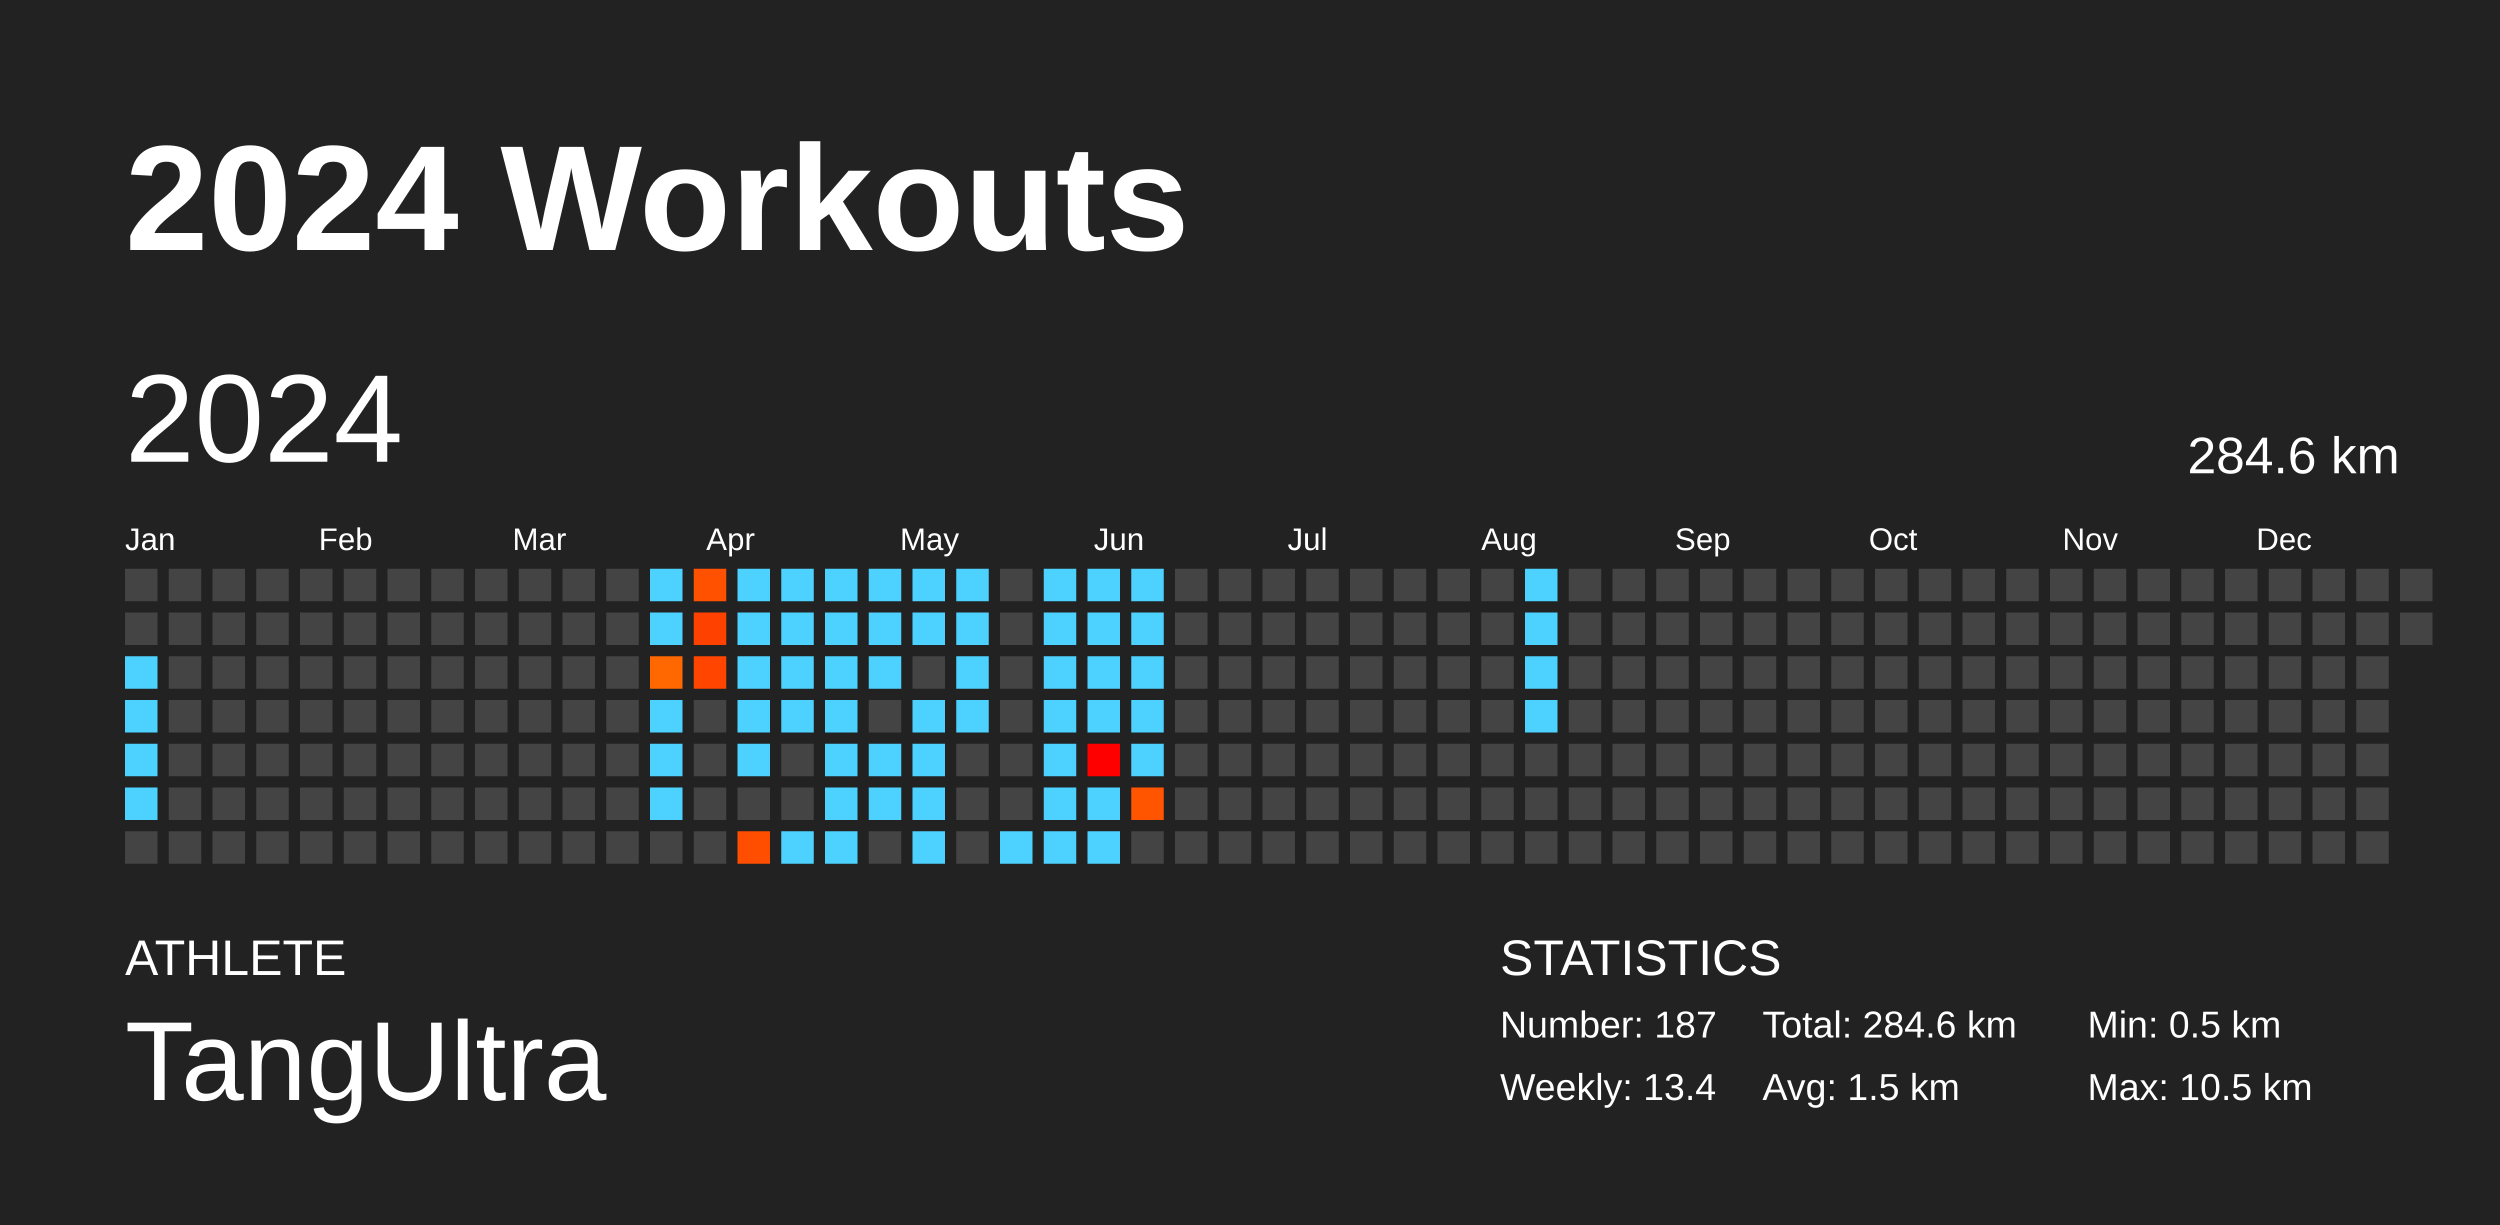
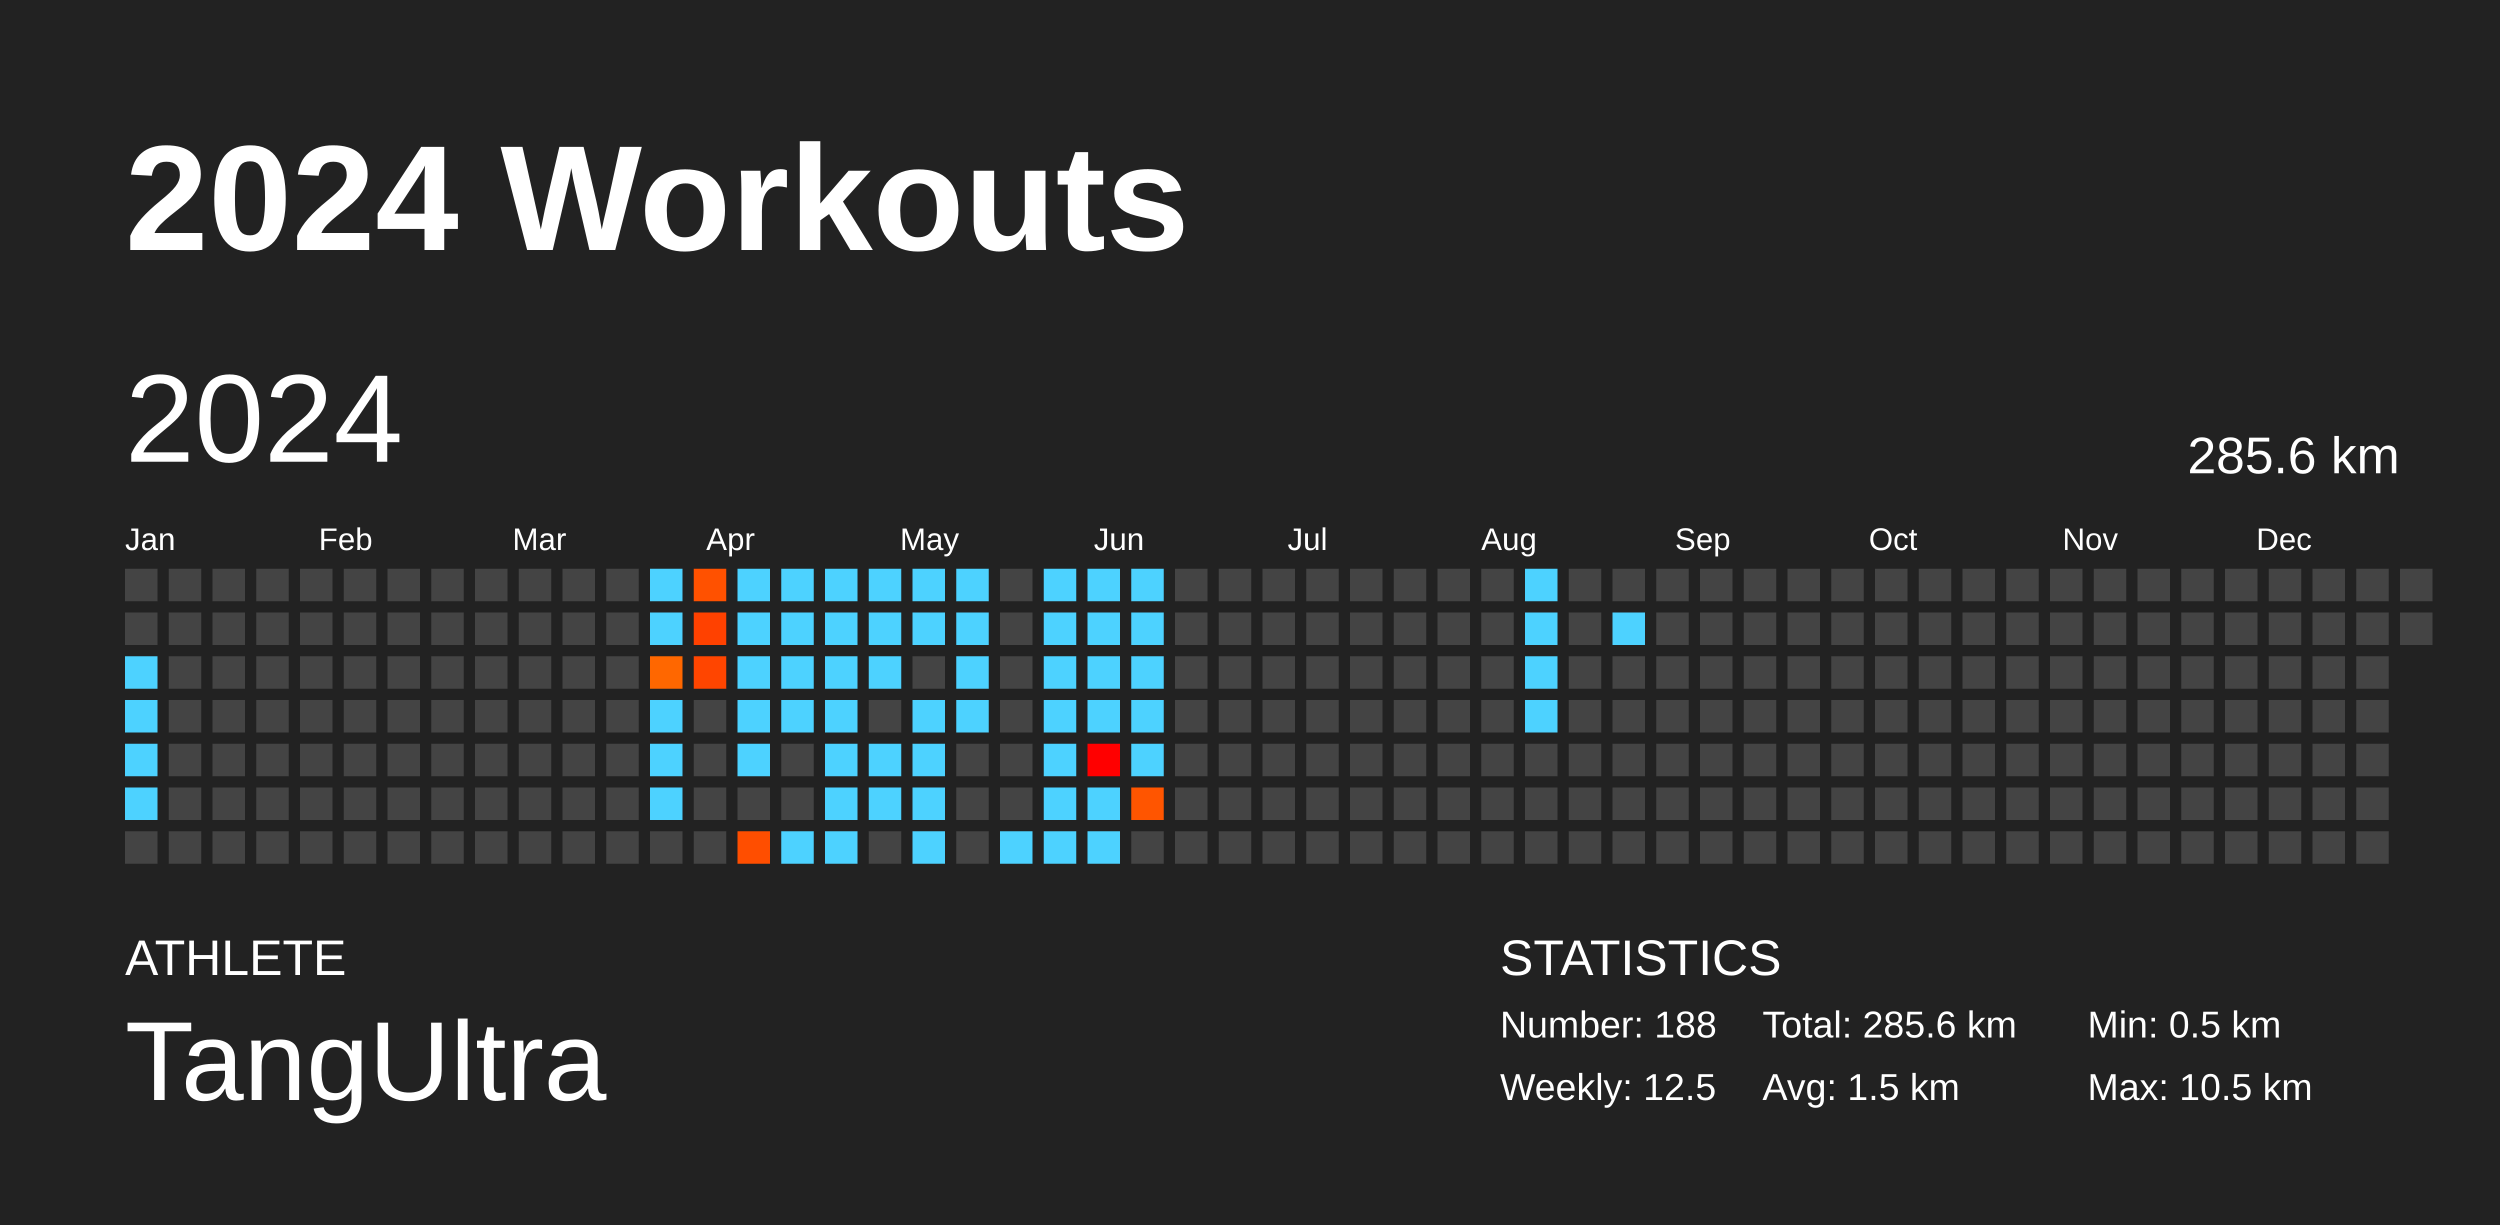
<svg xmlns="http://www.w3.org/2000/svg" baseProfile="full" height="98mm" version="1.1" viewBox="0,0,200,98" width="200mm">
  <defs />
  <rect fill="#222222" height="98" width="200" x="0" y="0" />
  <text fill="#FFFFFF" style="font-size:12px; font-family:Arial; font-weight:bold;" x="10" y="20">2024 Workouts</text>
  <text fill="#FFFFFF" style="font-size:4px; font-family:Arial" x="10" y="78">ATHLETE</text>
  <text fill="#FFFFFF" style="font-size:9px; font-family:Arial" x="10" y="88">TangUltra</text>
  <text fill="#FFFFFF" style="font-size:4px; font-family:Arial" x="120" y="78">STATISTICS</text>
-   <text fill="#FFFFFF" style="font-size:3px; font-family:Arial" x="120" y="83">Number: 187</text>
-   <text fill="#FFFFFF" style="font-size:3px; font-family:Arial" x="120" y="88">Weekly: 13.4</text>
-   <text fill="#FFFFFF" style="font-size:3px; font-family:Arial" x="141" y="83">Total: 284.6 km</text>
+   <text fill="#FFFFFF" style="font-size:3px; font-family:Arial" x="120" y="83">Number: 188</text>
+   <text fill="#FFFFFF" style="font-size:3px; font-family:Arial" x="120" y="88">Weekly: 12.5</text>
+   <text fill="#FFFFFF" style="font-size:3px; font-family:Arial" x="141" y="83">Total: 285.6 km</text>
  <text fill="#FFFFFF" style="font-size:3px; font-family:Arial" x="141" y="88">Avg: 1.5 km</text>
  <text fill="#FFFFFF" style="font-size:3px; font-family:Arial" x="167" y="83">Min: 0.5 km</text>
  <text fill="#FFFFFF" style="font-size:3px; font-family:Arial" x="167" y="88">Max: 10.5 km</text>
  <text dominant-baseline="hanging" fill="#FFFFFF" style="font-size:10.0px; font-family:Arial;" x="10" y="30">2024</text>
-   <text dominant-baseline="hanging" fill="#FFFFFF" style="font-size:4.125px; font-family:Arial;" x="175" y="35">284.6 km</text>
+   <text dominant-baseline="hanging" fill="#FFFFFF" style="font-size:4.125px; font-family:Arial;" x="175" y="35">285.6 km</text>
  <text fill="#FFFFFF" style="font-size:2.5px; font-family:Arial" x="10.0" y="44">Jan</text>
  <text fill="#FFFFFF" style="font-size:2.5px; font-family:Arial" x="25.5" y="44">Feb</text>
  <text fill="#FFFFFF" style="font-size:2.5px; font-family:Arial" x="41.0" y="44">Mar</text>
  <text fill="#FFFFFF" style="font-size:2.5px; font-family:Arial" x="56.5" y="44">Apr</text>
  <text fill="#FFFFFF" style="font-size:2.5px; font-family:Arial" x="72.0" y="44">May</text>
  <text fill="#FFFFFF" style="font-size:2.5px; font-family:Arial" x="87.5" y="44">Jun</text>
  <text fill="#FFFFFF" style="font-size:2.5px; font-family:Arial" x="103.0" y="44">Jul</text>
  <text fill="#FFFFFF" style="font-size:2.5px; font-family:Arial" x="118.5" y="44">Aug</text>
  <text fill="#FFFFFF" style="font-size:2.5px; font-family:Arial" x="134.0" y="44">Sep</text>
  <text fill="#FFFFFF" style="font-size:2.5px; font-family:Arial" x="149.5" y="44">Oct</text>
  <text fill="#FFFFFF" style="font-size:2.5px; font-family:Arial" x="165.0" y="44">Nov</text>
  <text fill="#FFFFFF" style="font-size:2.5px; font-family:Arial" x="180.5" y="44">Dec</text>
  <rect fill="#444444" height="2.6" width="2.6" x="10.0" y="45.5" />
  <rect fill="#444444" height="2.6" width="2.6" x="10.0" y="49.0" />
  <rect fill="#4dd2ff" height="2.6" width="2.6" x="10.0" y="52.5" />
  <rect fill="#4dd2ff" height="2.6" width="2.6" x="10.0" y="56.0" />
  <rect fill="#4dd2ff" height="2.6" width="2.6" x="10.0" y="59.5" />
  <rect fill="#4dd2ff" height="2.6" width="2.6" x="10.0" y="63.0" />
  <rect fill="#444444" height="2.6" width="2.6" x="10.0" y="66.5" />
  <rect fill="#444444" height="2.6" width="2.6" x="13.5" y="45.5" />
  <rect fill="#444444" height="2.6" width="2.6" x="13.5" y="49.0" />
  <rect fill="#444444" height="2.6" width="2.6" x="13.5" y="52.5" />
  <rect fill="#444444" height="2.6" width="2.6" x="13.5" y="56.0" />
  <rect fill="#444444" height="2.6" width="2.6" x="13.5" y="59.5" />
  <rect fill="#444444" height="2.6" width="2.6" x="13.5" y="63.0" />
  <rect fill="#444444" height="2.6" width="2.6" x="13.5" y="66.5" />
  <rect fill="#444444" height="2.6" width="2.6" x="17.0" y="45.5" />
  <rect fill="#444444" height="2.6" width="2.6" x="17.0" y="49.0" />
  <rect fill="#444444" height="2.6" width="2.6" x="17.0" y="52.5" />
  <rect fill="#444444" height="2.6" width="2.6" x="17.0" y="56.0" />
  <rect fill="#444444" height="2.6" width="2.6" x="17.0" y="59.5" />
  <rect fill="#444444" height="2.6" width="2.6" x="17.0" y="63.0" />
  <rect fill="#444444" height="2.6" width="2.6" x="17.0" y="66.5" />
  <rect fill="#444444" height="2.6" width="2.6" x="20.5" y="45.5" />
  <rect fill="#444444" height="2.6" width="2.6" x="20.5" y="49.0" />
  <rect fill="#444444" height="2.6" width="2.6" x="20.5" y="52.5" />
  <rect fill="#444444" height="2.6" width="2.6" x="20.5" y="56.0" />
  <rect fill="#444444" height="2.6" width="2.6" x="20.5" y="59.5" />
  <rect fill="#444444" height="2.6" width="2.6" x="20.5" y="63.0" />
  <rect fill="#444444" height="2.6" width="2.6" x="20.5" y="66.5" />
  <rect fill="#444444" height="2.6" width="2.6" x="24.0" y="45.5" />
  <rect fill="#444444" height="2.6" width="2.6" x="24.0" y="49.0" />
  <rect fill="#444444" height="2.6" width="2.6" x="24.0" y="52.5" />
  <rect fill="#444444" height="2.6" width="2.6" x="24.0" y="56.0" />
  <rect fill="#444444" height="2.6" width="2.6" x="24.0" y="59.5" />
  <rect fill="#444444" height="2.6" width="2.6" x="24.0" y="63.0" />
  <rect fill="#444444" height="2.6" width="2.6" x="24.0" y="66.5" />
  <rect fill="#444444" height="2.6" width="2.6" x="27.5" y="45.5" />
  <rect fill="#444444" height="2.6" width="2.6" x="27.5" y="49.0" />
  <rect fill="#444444" height="2.6" width="2.6" x="27.5" y="52.5" />
  <rect fill="#444444" height="2.6" width="2.6" x="27.5" y="56.0" />
  <rect fill="#444444" height="2.6" width="2.6" x="27.5" y="59.5" />
  <rect fill="#444444" height="2.6" width="2.6" x="27.5" y="63.0" />
  <rect fill="#444444" height="2.6" width="2.6" x="27.5" y="66.5" />
  <rect fill="#444444" height="2.6" width="2.6" x="31.0" y="45.5" />
  <rect fill="#444444" height="2.6" width="2.6" x="31.0" y="49.0" />
  <rect fill="#444444" height="2.6" width="2.6" x="31.0" y="52.5" />
  <rect fill="#444444" height="2.6" width="2.6" x="31.0" y="56.0" />
  <rect fill="#444444" height="2.6" width="2.6" x="31.0" y="59.5" />
  <rect fill="#444444" height="2.6" width="2.6" x="31.0" y="63.0" />
  <rect fill="#444444" height="2.6" width="2.6" x="31.0" y="66.5" />
  <rect fill="#444444" height="2.6" width="2.6" x="34.5" y="45.5" />
  <rect fill="#444444" height="2.6" width="2.6" x="34.5" y="49.0" />
  <rect fill="#444444" height="2.6" width="2.6" x="34.5" y="52.5" />
  <rect fill="#444444" height="2.6" width="2.6" x="34.5" y="56.0" />
  <rect fill="#444444" height="2.6" width="2.6" x="34.5" y="59.5" />
  <rect fill="#444444" height="2.6" width="2.6" x="34.5" y="63.0" />
  <rect fill="#444444" height="2.6" width="2.6" x="34.5" y="66.5" />
  <rect fill="#444444" height="2.6" width="2.6" x="38.0" y="45.5" />
  <rect fill="#444444" height="2.6" width="2.6" x="38.0" y="49.0" />
  <rect fill="#444444" height="2.6" width="2.6" x="38.0" y="52.5" />
  <rect fill="#444444" height="2.6" width="2.6" x="38.0" y="56.0" />
  <rect fill="#444444" height="2.6" width="2.6" x="38.0" y="59.5" />
  <rect fill="#444444" height="2.6" width="2.6" x="38.0" y="63.0" />
  <rect fill="#444444" height="2.6" width="2.6" x="38.0" y="66.5" />
  <rect fill="#444444" height="2.6" width="2.6" x="41.5" y="45.5" />
  <rect fill="#444444" height="2.6" width="2.6" x="41.5" y="49.0" />
  <rect fill="#444444" height="2.6" width="2.6" x="41.5" y="52.5" />
  <rect fill="#444444" height="2.6" width="2.6" x="41.5" y="56.0" />
  <rect fill="#444444" height="2.6" width="2.6" x="41.5" y="59.5" />
  <rect fill="#444444" height="2.6" width="2.6" x="41.5" y="63.0" />
  <rect fill="#444444" height="2.6" width="2.6" x="41.5" y="66.5" />
  <rect fill="#444444" height="2.6" width="2.6" x="45.0" y="45.5" />
  <rect fill="#444444" height="2.6" width="2.6" x="45.0" y="49.0" />
  <rect fill="#444444" height="2.6" width="2.6" x="45.0" y="52.5" />
  <rect fill="#444444" height="2.6" width="2.6" x="45.0" y="56.0" />
  <rect fill="#444444" height="2.6" width="2.6" x="45.0" y="59.5" />
  <rect fill="#444444" height="2.6" width="2.6" x="45.0" y="63.0" />
  <rect fill="#444444" height="2.6" width="2.6" x="45.0" y="66.5" />
  <rect fill="#444444" height="2.6" width="2.6" x="48.5" y="45.5" />
  <rect fill="#444444" height="2.6" width="2.6" x="48.5" y="49.0" />
  <rect fill="#444444" height="2.6" width="2.6" x="48.5" y="52.5" />
  <rect fill="#444444" height="2.6" width="2.6" x="48.5" y="56.0" />
  <rect fill="#444444" height="2.6" width="2.6" x="48.5" y="59.5" />
  <rect fill="#444444" height="2.6" width="2.6" x="48.5" y="63.0" />
  <rect fill="#444444" height="2.6" width="2.6" x="48.5" y="66.5" />
  <rect fill="#4dd2ff" height="2.6" width="2.6" x="52.0" y="45.5" />
  <rect fill="#4dd2ff" height="2.6" width="2.6" x="52.0" y="49.0" />
  <rect fill="#ff6700" height="2.6" width="2.6" x="52.0" y="52.5" />
  <rect fill="#4dd2ff" height="2.6" width="2.6" x="52.0" y="56.0" />
  <rect fill="#4dd2ff" height="2.6" width="2.6" x="52.0" y="59.5" />
  <rect fill="#4dd2ff" height="2.6" width="2.6" x="52.0" y="63.0" />
  <rect fill="#444444" height="2.6" width="2.6" x="52.0" y="66.5" />
  <rect fill="#ff5100" height="2.6" width="2.6" x="55.5" y="45.5" />
  <rect fill="#ff4100" height="2.6" width="2.6" x="55.5" y="49.0" />
  <rect fill="#ff4500" height="2.6" width="2.6" x="55.5" y="52.5" />
  <rect fill="#444444" height="2.6" width="2.6" x="55.5" y="56.0" />
  <rect fill="#444444" height="2.6" width="2.6" x="55.5" y="59.5" />
  <rect fill="#444444" height="2.6" width="2.6" x="55.5" y="63.0" />
  <rect fill="#444444" height="2.6" width="2.6" x="55.5" y="66.5" />
  <rect fill="#4dd2ff" height="2.6" width="2.6" x="59.0" y="45.5" />
  <rect fill="#4dd2ff" height="2.6" width="2.6" x="59.0" y="49.0" />
  <rect fill="#4dd2ff" height="2.6" width="2.6" x="59.0" y="52.5" />
  <rect fill="#4dd2ff" height="2.6" width="2.6" x="59.0" y="56.0" />
  <rect fill="#4dd2ff" height="2.6" width="2.6" x="59.0" y="59.5" />
  <rect fill="#444444" height="2.6" width="2.6" x="59.0" y="63.0" />
  <rect fill="#ff4e00" height="2.6" width="2.6" x="59.0" y="66.5" />
  <rect fill="#4dd2ff" height="2.6" width="2.6" x="62.5" y="45.5" />
  <rect fill="#4dd2ff" height="2.6" width="2.6" x="62.5" y="49.0" />
  <rect fill="#4dd2ff" height="2.6" width="2.6" x="62.5" y="52.5" />
  <rect fill="#4dd2ff" height="2.6" width="2.6" x="62.5" y="56.0" />
  <rect fill="#444444" height="2.6" width="2.6" x="62.5" y="59.5" />
  <rect fill="#444444" height="2.6" width="2.6" x="62.5" y="63.0" />
  <rect fill="#4dd2ff" height="2.6" width="2.6" x="62.5" y="66.5" />
  <rect fill="#4dd2ff" height="2.6" width="2.6" x="66.0" y="45.5" />
  <rect fill="#4dd2ff" height="2.6" width="2.6" x="66.0" y="49.0" />
  <rect fill="#4dd2ff" height="2.6" width="2.6" x="66.0" y="52.5" />
  <rect fill="#4dd2ff" height="2.6" width="2.6" x="66.0" y="56.0" />
  <rect fill="#4dd2ff" height="2.6" width="2.6" x="66.0" y="59.5" />
  <rect fill="#4dd2ff" height="2.6" width="2.6" x="66.0" y="63.0" />
  <rect fill="#4dd2ff" height="2.6" width="2.6" x="66.0" y="66.5" />
  <rect fill="#4dd2ff" height="2.6" width="2.6" x="69.5" y="45.5" />
  <rect fill="#4dd2ff" height="2.6" width="2.6" x="69.5" y="49.0" />
  <rect fill="#4dd2ff" height="2.6" width="2.6" x="69.5" y="52.5" />
  <rect fill="#444444" height="2.6" width="2.6" x="69.5" y="56.0" />
  <rect fill="#4dd2ff" height="2.6" width="2.6" x="69.5" y="59.5" />
  <rect fill="#4dd2ff" height="2.6" width="2.6" x="69.5" y="63.0" />
  <rect fill="#444444" height="2.6" width="2.6" x="69.5" y="66.5" />
  <rect fill="#4dd2ff" height="2.6" width="2.6" x="73.0" y="45.5" />
  <rect fill="#4dd2ff" height="2.6" width="2.6" x="73.0" y="49.0" />
  <rect fill="#444444" height="2.6" width="2.6" x="73.0" y="52.5" />
  <rect fill="#4dd2ff" height="2.6" width="2.6" x="73.0" y="56.0" />
  <rect fill="#4dd2ff" height="2.6" width="2.6" x="73.0" y="59.5" />
  <rect fill="#4dd2ff" height="2.6" width="2.6" x="73.0" y="63.0" />
  <rect fill="#4dd2ff" height="2.6" width="2.6" x="73.0" y="66.5" />
  <rect fill="#4dd2ff" height="2.6" width="2.6" x="76.5" y="45.5" />
  <rect fill="#4dd2ff" height="2.6" width="2.6" x="76.5" y="49.0" />
  <rect fill="#4dd2ff" height="2.6" width="2.6" x="76.5" y="52.5" />
  <rect fill="#4dd2ff" height="2.6" width="2.6" x="76.5" y="56.0" />
  <rect fill="#444444" height="2.6" width="2.6" x="76.5" y="59.5" />
  <rect fill="#444444" height="2.6" width="2.6" x="76.5" y="63.0" />
  <rect fill="#444444" height="2.6" width="2.6" x="76.5" y="66.5" />
  <rect fill="#444444" height="2.6" width="2.6" x="80.0" y="45.5" />
  <rect fill="#444444" height="2.6" width="2.6" x="80.0" y="49.0" />
  <rect fill="#444444" height="2.6" width="2.6" x="80.0" y="52.5" />
  <rect fill="#444444" height="2.6" width="2.6" x="80.0" y="56.0" />
  <rect fill="#444444" height="2.6" width="2.6" x="80.0" y="59.5" />
  <rect fill="#444444" height="2.6" width="2.6" x="80.0" y="63.0" />
  <rect fill="#4dd2ff" height="2.6" width="2.6" x="80.0" y="66.5" />
  <rect fill="#4dd2ff" height="2.6" width="2.6" x="83.5" y="45.5" />
  <rect fill="#4dd2ff" height="2.6" width="2.6" x="83.5" y="49.0" />
  <rect fill="#4dd2ff" height="2.6" width="2.6" x="83.5" y="52.5" />
  <rect fill="#4dd2ff" height="2.6" width="2.6" x="83.5" y="56.0" />
  <rect fill="#4dd2ff" height="2.6" width="2.6" x="83.5" y="59.5" />
  <rect fill="#4dd2ff" height="2.6" width="2.6" x="83.5" y="63.0" />
  <rect fill="#4dd2ff" height="2.6" width="2.6" x="83.5" y="66.5" />
  <rect fill="#4dd2ff" height="2.6" width="2.6" x="87.0" y="45.5" />
  <rect fill="#4dd2ff" height="2.6" width="2.6" x="87.0" y="49.0" />
  <rect fill="#4dd2ff" height="2.6" width="2.6" x="87.0" y="52.5" />
  <rect fill="#4dd2ff" height="2.6" width="2.6" x="87.0" y="56.0" />
  <rect fill="#ff0000" height="2.6" width="2.6" x="87.0" y="59.5" />
  <rect fill="#4dd2ff" height="2.6" width="2.6" x="87.0" y="63.0" />
  <rect fill="#4dd2ff" height="2.6" width="2.6" x="87.0" y="66.5" />
  <rect fill="#4dd2ff" height="2.6" width="2.6" x="90.5" y="45.5" />
  <rect fill="#4dd2ff" height="2.6" width="2.6" x="90.5" y="49.0" />
  <rect fill="#4dd2ff" height="2.6" width="2.6" x="90.5" y="52.5" />
  <rect fill="#4dd2ff" height="2.6" width="2.6" x="90.5" y="56.0" />
  <rect fill="#4dd2ff" height="2.6" width="2.6" x="90.5" y="59.5" />
  <rect fill="#ff5500" height="2.6" width="2.6" x="90.5" y="63.0" />
  <rect fill="#444444" height="2.6" width="2.6" x="90.5" y="66.5" />
  <rect fill="#444444" height="2.6" width="2.6" x="94.0" y="45.5" />
  <rect fill="#444444" height="2.6" width="2.6" x="94.0" y="49.0" />
  <rect fill="#444444" height="2.6" width="2.6" x="94.0" y="52.5" />
  <rect fill="#444444" height="2.6" width="2.6" x="94.0" y="56.0" />
  <rect fill="#444444" height="2.6" width="2.6" x="94.0" y="59.5" />
  <rect fill="#444444" height="2.6" width="2.6" x="94.0" y="63.0" />
  <rect fill="#444444" height="2.6" width="2.6" x="94.0" y="66.5" />
  <rect fill="#444444" height="2.6" width="2.6" x="97.5" y="45.5" />
  <rect fill="#444444" height="2.6" width="2.6" x="97.5" y="49.0" />
  <rect fill="#444444" height="2.6" width="2.6" x="97.5" y="52.5" />
  <rect fill="#444444" height="2.6" width="2.6" x="97.5" y="56.0" />
  <rect fill="#444444" height="2.6" width="2.6" x="97.5" y="59.5" />
  <rect fill="#444444" height="2.6" width="2.6" x="97.5" y="63.0" />
  <rect fill="#444444" height="2.6" width="2.6" x="97.5" y="66.5" />
  <rect fill="#444444" height="2.6" width="2.6" x="101.0" y="45.5" />
  <rect fill="#444444" height="2.6" width="2.6" x="101.0" y="49.0" />
  <rect fill="#444444" height="2.6" width="2.6" x="101.0" y="52.5" />
  <rect fill="#444444" height="2.6" width="2.6" x="101.0" y="56.0" />
  <rect fill="#444444" height="2.6" width="2.6" x="101.0" y="59.5" />
  <rect fill="#444444" height="2.6" width="2.6" x="101.0" y="63.0" />
  <rect fill="#444444" height="2.6" width="2.6" x="101.0" y="66.5" />
  <rect fill="#444444" height="2.6" width="2.6" x="104.5" y="45.5" />
  <rect fill="#444444" height="2.6" width="2.6" x="104.5" y="49.0" />
  <rect fill="#444444" height="2.6" width="2.6" x="104.5" y="52.5" />
  <rect fill="#444444" height="2.6" width="2.6" x="104.5" y="56.0" />
  <rect fill="#444444" height="2.6" width="2.6" x="104.5" y="59.5" />
  <rect fill="#444444" height="2.6" width="2.6" x="104.5" y="63.0" />
  <rect fill="#444444" height="2.6" width="2.6" x="104.5" y="66.5" />
  <rect fill="#444444" height="2.6" width="2.6" x="108.0" y="45.5" />
  <rect fill="#444444" height="2.6" width="2.6" x="108.0" y="49.0" />
  <rect fill="#444444" height="2.6" width="2.6" x="108.0" y="52.5" />
  <rect fill="#444444" height="2.6" width="2.6" x="108.0" y="56.0" />
  <rect fill="#444444" height="2.6" width="2.6" x="108.0" y="59.5" />
  <rect fill="#444444" height="2.6" width="2.6" x="108.0" y="63.0" />
  <rect fill="#444444" height="2.6" width="2.6" x="108.0" y="66.5" />
  <rect fill="#444444" height="2.6" width="2.6" x="111.5" y="45.5" />
  <rect fill="#444444" height="2.6" width="2.6" x="111.5" y="49.0" />
  <rect fill="#444444" height="2.6" width="2.6" x="111.5" y="52.5" />
  <rect fill="#444444" height="2.6" width="2.6" x="111.5" y="56.0" />
  <rect fill="#444444" height="2.6" width="2.6" x="111.5" y="59.5" />
  <rect fill="#444444" height="2.6" width="2.6" x="111.5" y="63.0" />
  <rect fill="#444444" height="2.6" width="2.6" x="111.5" y="66.5" />
  <rect fill="#444444" height="2.6" width="2.6" x="115.0" y="45.5" />
  <rect fill="#444444" height="2.6" width="2.6" x="115.0" y="49.0" />
  <rect fill="#444444" height="2.6" width="2.6" x="115.0" y="52.5" />
  <rect fill="#444444" height="2.6" width="2.6" x="115.0" y="56.0" />
  <rect fill="#444444" height="2.6" width="2.6" x="115.0" y="59.5" />
  <rect fill="#444444" height="2.6" width="2.6" x="115.0" y="63.0" />
  <rect fill="#444444" height="2.6" width="2.6" x="115.0" y="66.5" />
  <rect fill="#444444" height="2.6" width="2.6" x="118.5" y="45.5" />
  <rect fill="#444444" height="2.6" width="2.6" x="118.5" y="49.0" />
  <rect fill="#444444" height="2.6" width="2.6" x="118.5" y="52.5" />
  <rect fill="#444444" height="2.6" width="2.6" x="118.5" y="56.0" />
  <rect fill="#444444" height="2.6" width="2.6" x="118.5" y="59.5" />
  <rect fill="#444444" height="2.6" width="2.6" x="118.5" y="63.0" />
  <rect fill="#444444" height="2.6" width="2.6" x="118.5" y="66.5" />
  <rect fill="#4dd2ff" height="2.6" width="2.6" x="122.0" y="45.5" />
  <rect fill="#4dd2ff" height="2.6" width="2.6" x="122.0" y="49.0" />
  <rect fill="#4dd2ff" height="2.6" width="2.6" x="122.0" y="52.5" />
  <rect fill="#4dd2ff" height="2.6" width="2.6" x="122.0" y="56.0" />
  <rect fill="#444444" height="2.6" width="2.6" x="122.0" y="59.5" />
  <rect fill="#444444" height="2.6" width="2.6" x="122.0" y="63.0" />
  <rect fill="#444444" height="2.6" width="2.6" x="122.0" y="66.5" />
  <rect fill="#444444" height="2.6" width="2.6" x="125.5" y="45.5" />
  <rect fill="#444444" height="2.6" width="2.6" x="125.5" y="49.0" />
  <rect fill="#444444" height="2.6" width="2.6" x="125.5" y="52.5" />
  <rect fill="#444444" height="2.6" width="2.6" x="125.5" y="56.0" />
  <rect fill="#444444" height="2.6" width="2.6" x="125.5" y="59.5" />
  <rect fill="#444444" height="2.6" width="2.6" x="125.5" y="63.0" />
  <rect fill="#444444" height="2.6" width="2.6" x="125.5" y="66.5" />
  <rect fill="#444444" height="2.6" width="2.6" x="129.0" y="45.5" />
-   <rect fill="#444444" height="2.6" width="2.6" x="129.0" y="49.0" />
+   <rect fill="#4dd2ff" height="2.6" width="2.6" x="129.0" y="49.0" />
  <rect fill="#444444" height="2.6" width="2.6" x="129.0" y="52.5" />
  <rect fill="#444444" height="2.6" width="2.6" x="129.0" y="56.0" />
  <rect fill="#444444" height="2.6" width="2.6" x="129.0" y="59.5" />
  <rect fill="#444444" height="2.6" width="2.6" x="129.0" y="63.0" />
  <rect fill="#444444" height="2.6" width="2.6" x="129.0" y="66.5" />
  <rect fill="#444444" height="2.6" width="2.6" x="132.5" y="45.5" />
  <rect fill="#444444" height="2.6" width="2.6" x="132.5" y="49.0" />
  <rect fill="#444444" height="2.6" width="2.6" x="132.5" y="52.5" />
  <rect fill="#444444" height="2.6" width="2.6" x="132.5" y="56.0" />
  <rect fill="#444444" height="2.6" width="2.6" x="132.5" y="59.5" />
  <rect fill="#444444" height="2.6" width="2.6" x="132.5" y="63.0" />
  <rect fill="#444444" height="2.6" width="2.6" x="132.5" y="66.5" />
  <rect fill="#444444" height="2.6" width="2.6" x="136.0" y="45.5" />
  <rect fill="#444444" height="2.6" width="2.6" x="136.0" y="49.0" />
  <rect fill="#444444" height="2.6" width="2.6" x="136.0" y="52.5" />
  <rect fill="#444444" height="2.6" width="2.6" x="136.0" y="56.0" />
  <rect fill="#444444" height="2.6" width="2.6" x="136.0" y="59.5" />
  <rect fill="#444444" height="2.6" width="2.6" x="136.0" y="63.0" />
  <rect fill="#444444" height="2.6" width="2.6" x="136.0" y="66.5" />
  <rect fill="#444444" height="2.6" width="2.6" x="139.5" y="45.5" />
  <rect fill="#444444" height="2.6" width="2.6" x="139.5" y="49.0" />
  <rect fill="#444444" height="2.6" width="2.6" x="139.5" y="52.5" />
  <rect fill="#444444" height="2.6" width="2.6" x="139.5" y="56.0" />
  <rect fill="#444444" height="2.6" width="2.6" x="139.5" y="59.5" />
  <rect fill="#444444" height="2.6" width="2.6" x="139.5" y="63.0" />
  <rect fill="#444444" height="2.6" width="2.6" x="139.5" y="66.5" />
  <rect fill="#444444" height="2.6" width="2.6" x="143.0" y="45.5" />
  <rect fill="#444444" height="2.6" width="2.6" x="143.0" y="49.0" />
  <rect fill="#444444" height="2.6" width="2.6" x="143.0" y="52.5" />
  <rect fill="#444444" height="2.6" width="2.6" x="143.0" y="56.0" />
  <rect fill="#444444" height="2.6" width="2.6" x="143.0" y="59.5" />
  <rect fill="#444444" height="2.6" width="2.6" x="143.0" y="63.0" />
  <rect fill="#444444" height="2.6" width="2.6" x="143.0" y="66.5" />
  <rect fill="#444444" height="2.6" width="2.6" x="146.5" y="45.5" />
  <rect fill="#444444" height="2.6" width="2.6" x="146.5" y="49.0" />
  <rect fill="#444444" height="2.6" width="2.6" x="146.5" y="52.5" />
  <rect fill="#444444" height="2.6" width="2.6" x="146.5" y="56.0" />
  <rect fill="#444444" height="2.6" width="2.6" x="146.5" y="59.5" />
  <rect fill="#444444" height="2.6" width="2.6" x="146.5" y="63.0" />
  <rect fill="#444444" height="2.6" width="2.6" x="146.5" y="66.5" />
  <rect fill="#444444" height="2.6" width="2.6" x="150.0" y="45.5" />
  <rect fill="#444444" height="2.6" width="2.6" x="150.0" y="49.0" />
  <rect fill="#444444" height="2.6" width="2.6" x="150.0" y="52.5" />
  <rect fill="#444444" height="2.6" width="2.6" x="150.0" y="56.0" />
  <rect fill="#444444" height="2.6" width="2.6" x="150.0" y="59.5" />
  <rect fill="#444444" height="2.6" width="2.6" x="150.0" y="63.0" />
  <rect fill="#444444" height="2.6" width="2.6" x="150.0" y="66.5" />
  <rect fill="#444444" height="2.6" width="2.6" x="153.5" y="45.5" />
  <rect fill="#444444" height="2.6" width="2.6" x="153.5" y="49.0" />
  <rect fill="#444444" height="2.6" width="2.6" x="153.5" y="52.5" />
  <rect fill="#444444" height="2.6" width="2.6" x="153.5" y="56.0" />
  <rect fill="#444444" height="2.6" width="2.6" x="153.5" y="59.5" />
  <rect fill="#444444" height="2.6" width="2.6" x="153.5" y="63.0" />
  <rect fill="#444444" height="2.6" width="2.6" x="153.5" y="66.5" />
  <rect fill="#444444" height="2.6" width="2.6" x="157.0" y="45.5" />
  <rect fill="#444444" height="2.6" width="2.6" x="157.0" y="49.0" />
  <rect fill="#444444" height="2.6" width="2.6" x="157.0" y="52.5" />
  <rect fill="#444444" height="2.6" width="2.6" x="157.0" y="56.0" />
  <rect fill="#444444" height="2.6" width="2.6" x="157.0" y="59.5" />
  <rect fill="#444444" height="2.6" width="2.6" x="157.0" y="63.0" />
  <rect fill="#444444" height="2.6" width="2.6" x="157.0" y="66.5" />
  <rect fill="#444444" height="2.6" width="2.6" x="160.5" y="45.5" />
  <rect fill="#444444" height="2.6" width="2.6" x="160.5" y="49.0" />
  <rect fill="#444444" height="2.6" width="2.6" x="160.5" y="52.5" />
  <rect fill="#444444" height="2.6" width="2.6" x="160.5" y="56.0" />
  <rect fill="#444444" height="2.6" width="2.6" x="160.5" y="59.5" />
  <rect fill="#444444" height="2.6" width="2.6" x="160.5" y="63.0" />
  <rect fill="#444444" height="2.6" width="2.6" x="160.5" y="66.5" />
  <rect fill="#444444" height="2.6" width="2.6" x="164.0" y="45.5" />
  <rect fill="#444444" height="2.6" width="2.6" x="164.0" y="49.0" />
  <rect fill="#444444" height="2.6" width="2.6" x="164.0" y="52.5" />
  <rect fill="#444444" height="2.6" width="2.6" x="164.0" y="56.0" />
  <rect fill="#444444" height="2.6" width="2.6" x="164.0" y="59.5" />
  <rect fill="#444444" height="2.6" width="2.6" x="164.0" y="63.0" />
  <rect fill="#444444" height="2.6" width="2.6" x="164.0" y="66.5" />
  <rect fill="#444444" height="2.6" width="2.6" x="167.5" y="45.5" />
  <rect fill="#444444" height="2.6" width="2.6" x="167.5" y="49.0" />
  <rect fill="#444444" height="2.6" width="2.6" x="167.5" y="52.5" />
  <rect fill="#444444" height="2.6" width="2.6" x="167.5" y="56.0" />
  <rect fill="#444444" height="2.6" width="2.6" x="167.5" y="59.5" />
  <rect fill="#444444" height="2.6" width="2.6" x="167.5" y="63.0" />
  <rect fill="#444444" height="2.6" width="2.6" x="167.5" y="66.5" />
  <rect fill="#444444" height="2.6" width="2.6" x="171.0" y="45.5" />
  <rect fill="#444444" height="2.6" width="2.6" x="171.0" y="49.0" />
  <rect fill="#444444" height="2.6" width="2.6" x="171.0" y="52.5" />
  <rect fill="#444444" height="2.6" width="2.6" x="171.0" y="56.0" />
  <rect fill="#444444" height="2.6" width="2.6" x="171.0" y="59.5" />
  <rect fill="#444444" height="2.6" width="2.6" x="171.0" y="63.0" />
  <rect fill="#444444" height="2.6" width="2.6" x="171.0" y="66.5" />
  <rect fill="#444444" height="2.6" width="2.6" x="174.5" y="45.5" />
  <rect fill="#444444" height="2.6" width="2.6" x="174.5" y="49.0" />
  <rect fill="#444444" height="2.6" width="2.6" x="174.5" y="52.5" />
  <rect fill="#444444" height="2.6" width="2.6" x="174.5" y="56.0" />
  <rect fill="#444444" height="2.6" width="2.6" x="174.5" y="59.5" />
  <rect fill="#444444" height="2.6" width="2.6" x="174.5" y="63.0" />
  <rect fill="#444444" height="2.6" width="2.6" x="174.5" y="66.5" />
  <rect fill="#444444" height="2.6" width="2.6" x="178.0" y="45.5" />
  <rect fill="#444444" height="2.6" width="2.6" x="178.0" y="49.0" />
  <rect fill="#444444" height="2.6" width="2.6" x="178.0" y="52.5" />
  <rect fill="#444444" height="2.6" width="2.6" x="178.0" y="56.0" />
  <rect fill="#444444" height="2.6" width="2.6" x="178.0" y="59.5" />
  <rect fill="#444444" height="2.6" width="2.6" x="178.0" y="63.0" />
  <rect fill="#444444" height="2.6" width="2.6" x="178.0" y="66.5" />
  <rect fill="#444444" height="2.6" width="2.6" x="181.5" y="45.5" />
  <rect fill="#444444" height="2.6" width="2.6" x="181.5" y="49.0" />
  <rect fill="#444444" height="2.6" width="2.6" x="181.5" y="52.5" />
  <rect fill="#444444" height="2.6" width="2.6" x="181.5" y="56.0" />
  <rect fill="#444444" height="2.6" width="2.6" x="181.5" y="59.5" />
  <rect fill="#444444" height="2.6" width="2.6" x="181.5" y="63.0" />
  <rect fill="#444444" height="2.6" width="2.6" x="181.5" y="66.5" />
  <rect fill="#444444" height="2.6" width="2.6" x="185.0" y="45.5" />
  <rect fill="#444444" height="2.6" width="2.6" x="185.0" y="49.0" />
  <rect fill="#444444" height="2.6" width="2.6" x="185.0" y="52.5" />
  <rect fill="#444444" height="2.6" width="2.6" x="185.0" y="56.0" />
  <rect fill="#444444" height="2.6" width="2.6" x="185.0" y="59.5" />
  <rect fill="#444444" height="2.6" width="2.6" x="185.0" y="63.0" />
  <rect fill="#444444" height="2.6" width="2.6" x="185.0" y="66.5" />
  <rect fill="#444444" height="2.6" width="2.6" x="188.5" y="45.5" />
  <rect fill="#444444" height="2.6" width="2.6" x="188.5" y="49.0" />
  <rect fill="#444444" height="2.6" width="2.6" x="188.5" y="52.5" />
  <rect fill="#444444" height="2.6" width="2.6" x="188.5" y="56.0" />
  <rect fill="#444444" height="2.6" width="2.6" x="188.5" y="59.5" />
  <rect fill="#444444" height="2.6" width="2.6" x="188.5" y="63.0" />
  <rect fill="#444444" height="2.6" width="2.6" x="188.5" y="66.5" />
  <rect fill="#444444" height="2.6" width="2.6" x="192.0" y="45.5" />
  <rect fill="#444444" height="2.6" width="2.6" x="192.0" y="49.0" />
</svg>
